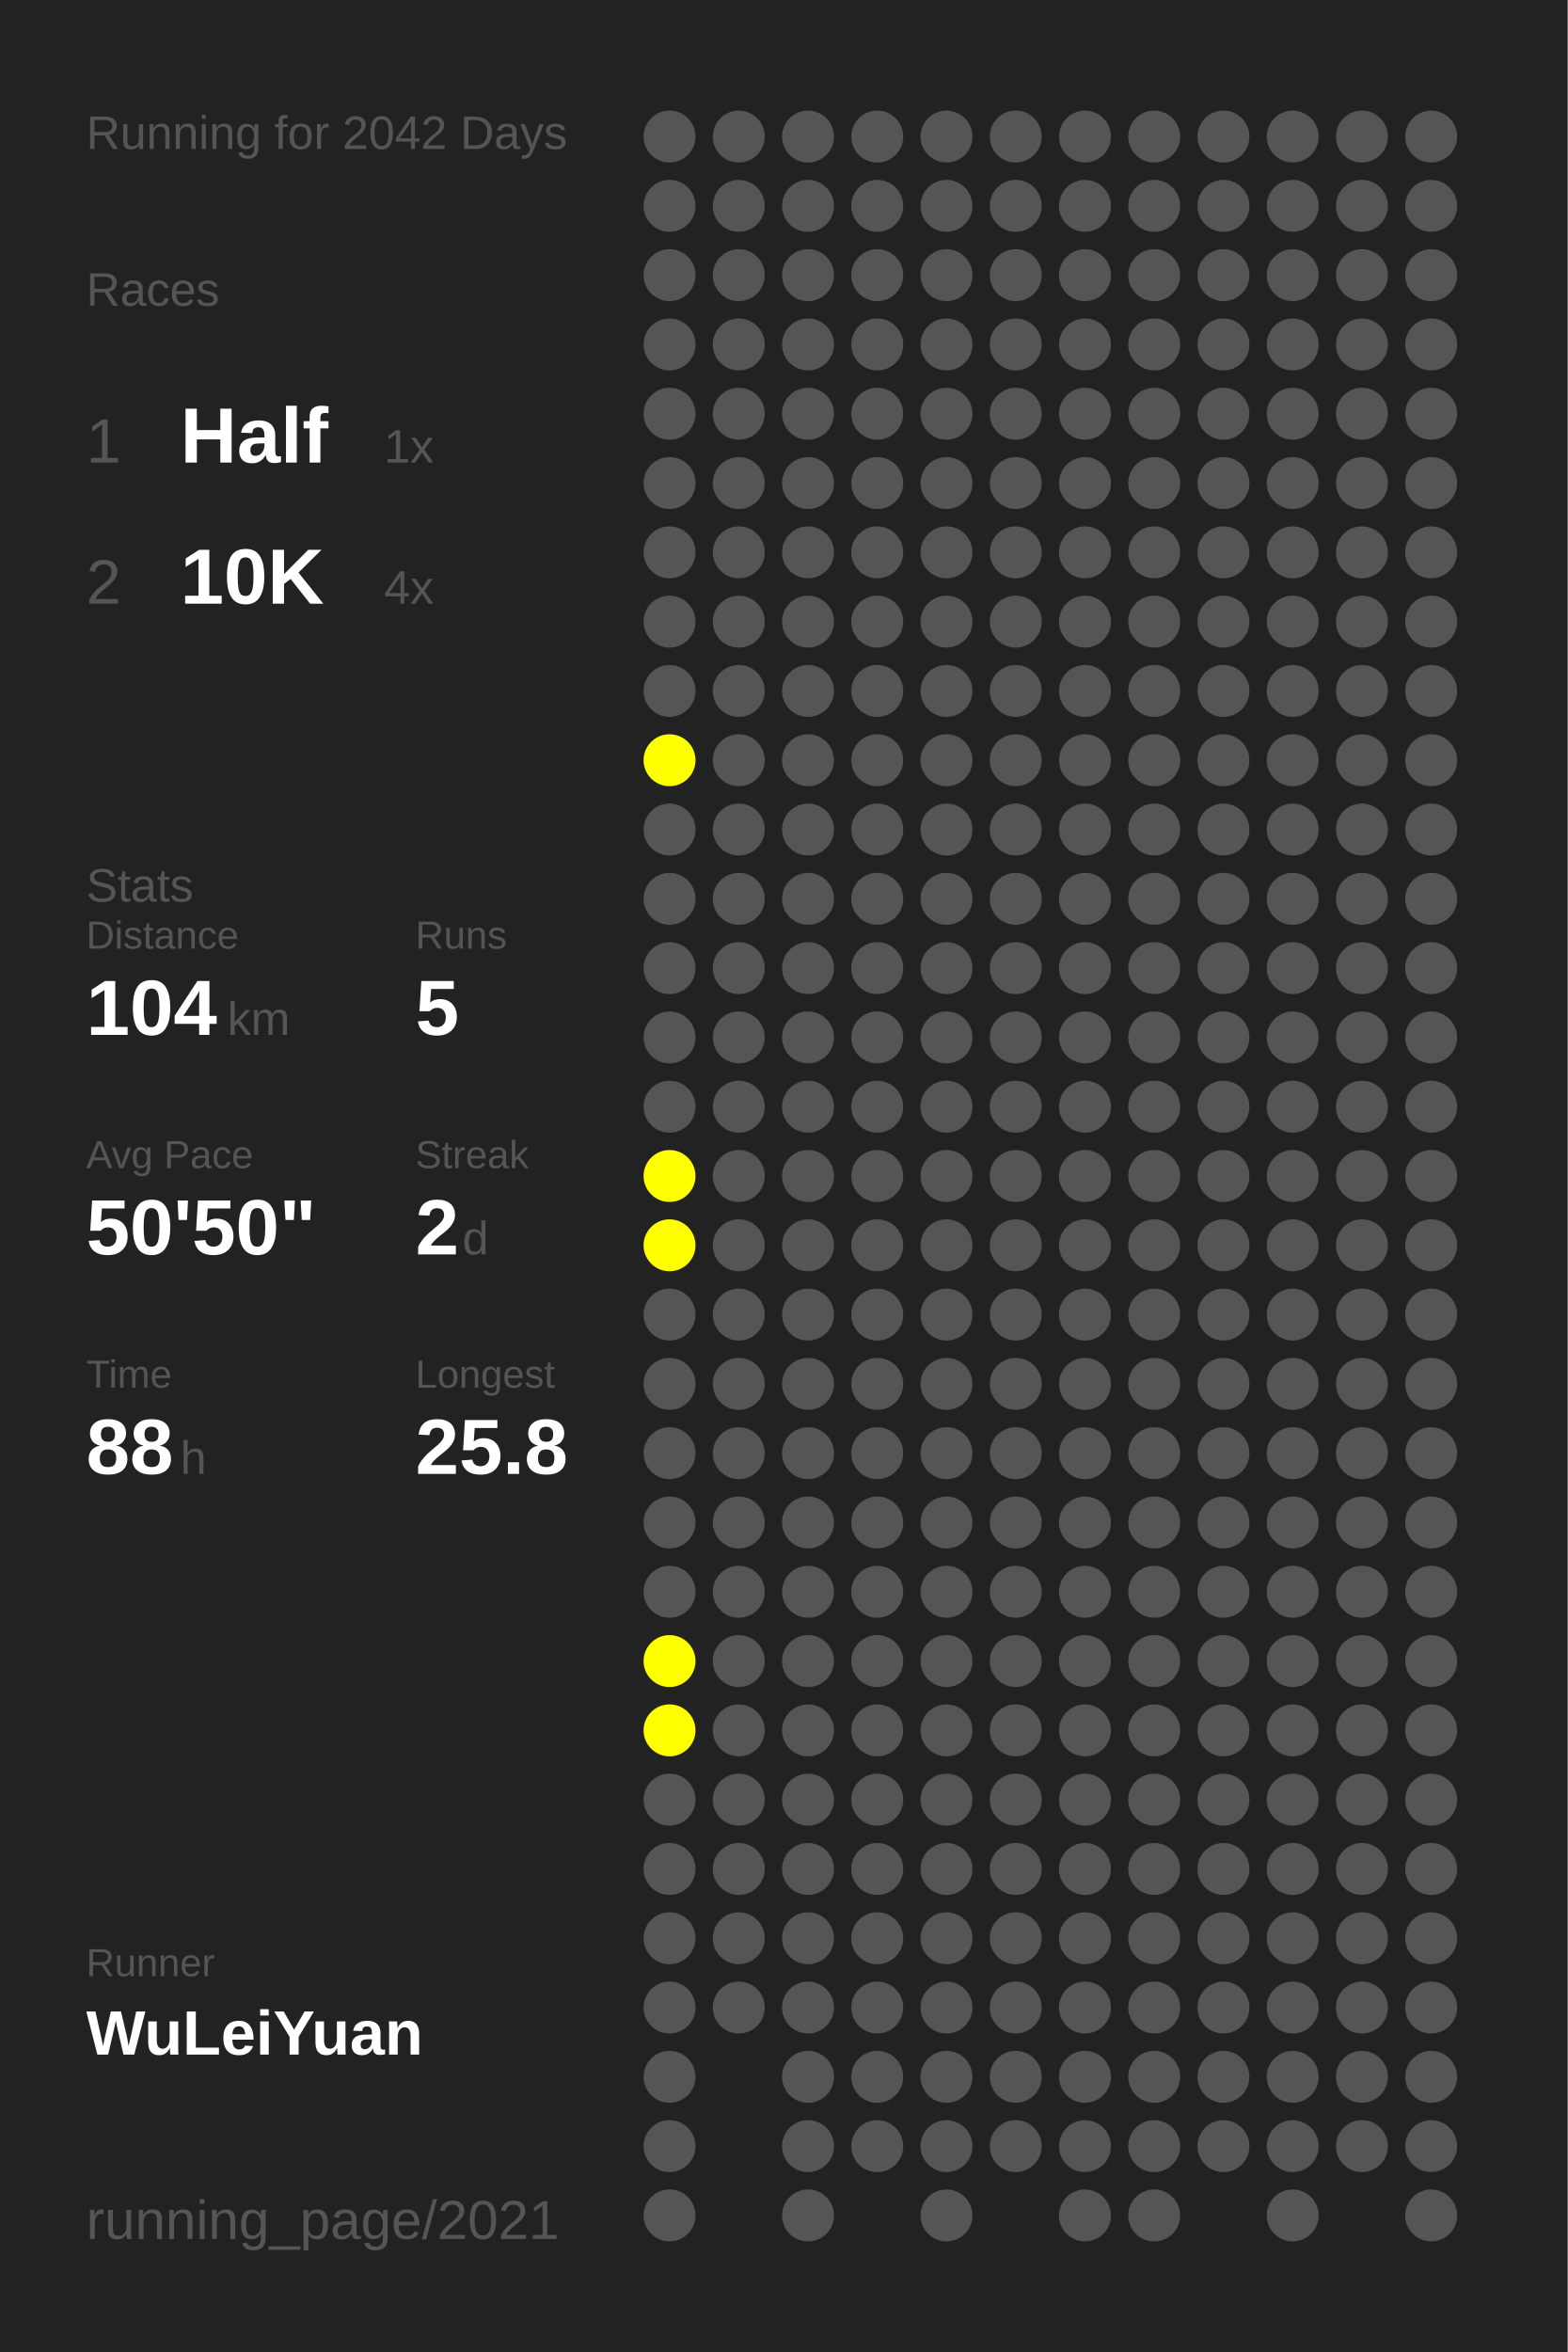
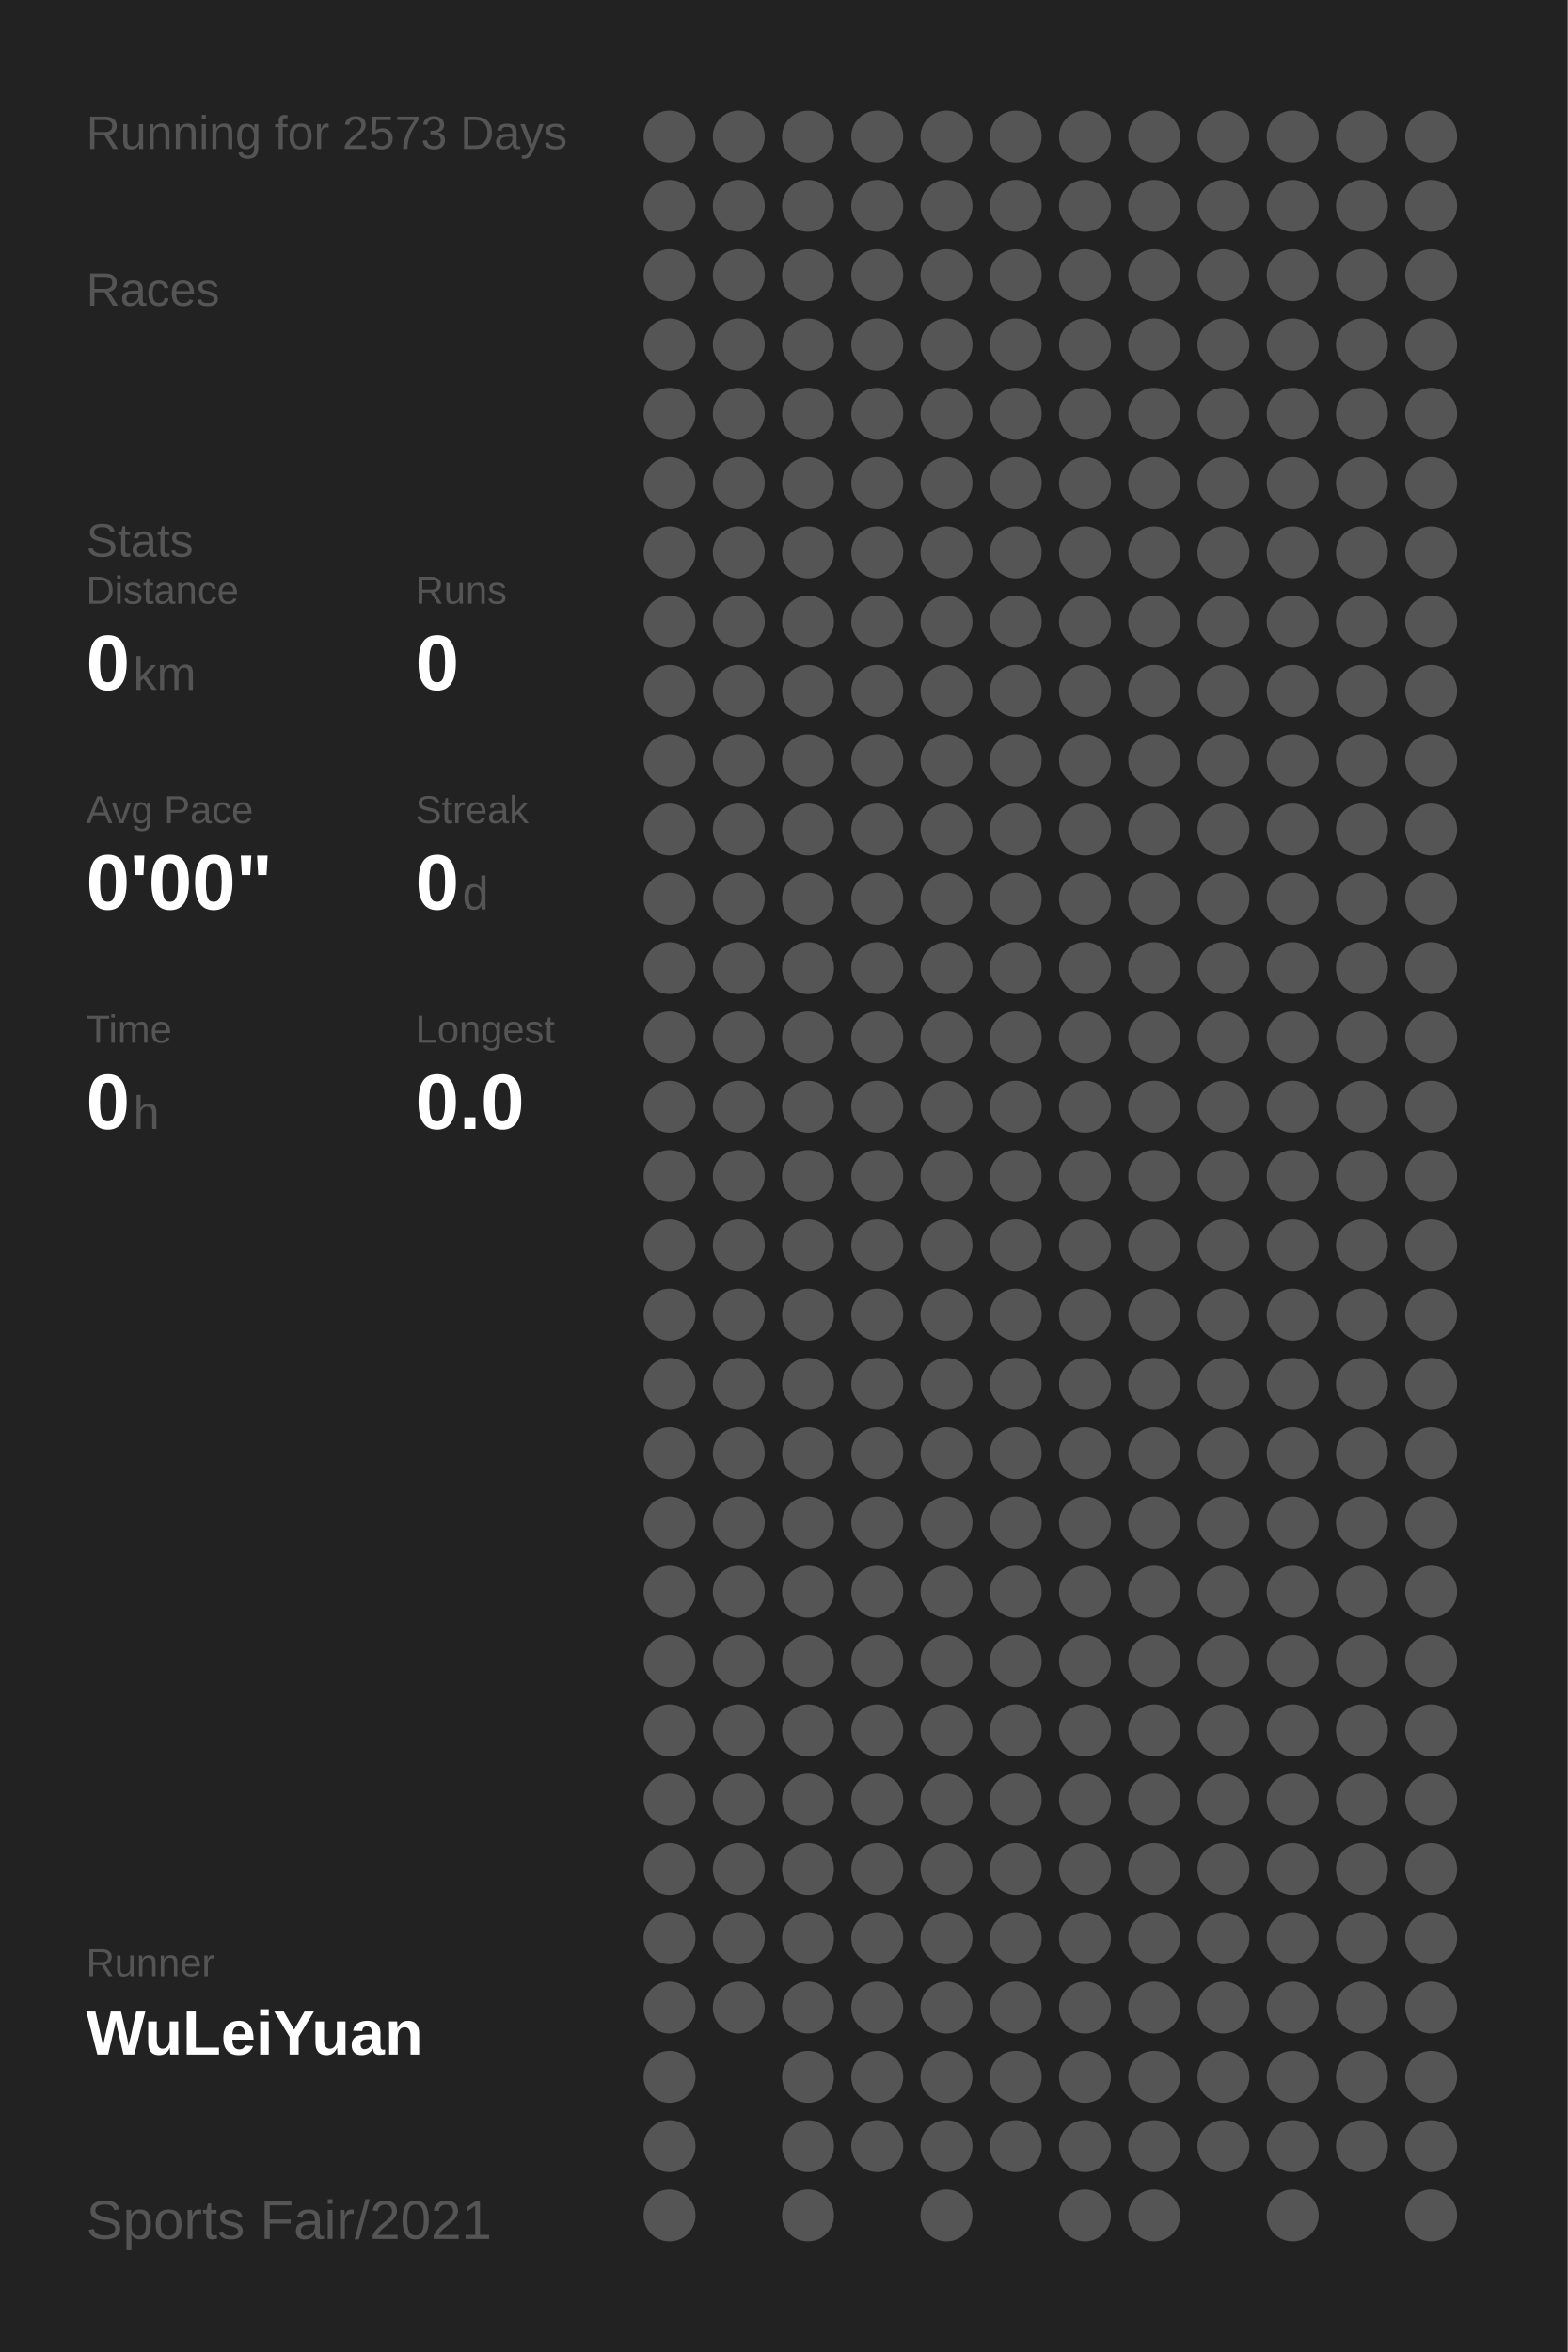
<svg xmlns="http://www.w3.org/2000/svg" baseProfile="full" height="300mm" version="1.1" viewBox="0,0,200,300" width="200mm">
  <defs />
  <rect fill="#222222" height="300" width="200" x="0" y="0" />
-   <text fill="#555555" style="font-size:6px; font-family:Arial;" x="11" y="19">Running for 2042 Days</text>
+   <text fill="#555555" style="font-size:6px; font-family:Arial;" x="11" y="19">Running for 2573 Days</text>
  <text fill="#555555" style="font-size:6px; font-family:Arial;" x="11" y="39">Races</text>
-   <text fill="#555555" style="font-size:8px; font-family:Arial;" x="11" y="59">1</text>
-   <text fill="#FFFFFF" style="font-size:10px; font-family:Arial; font-weight:bold;" x="23" y="59">Half</text>
-   <text fill="#555555" style="font-size:6px; font-family:Arial;" x="49" y="59">1x</text>
-   <text fill="#555555" style="font-size:8px; font-family:Arial;" x="11" y="77">2</text>
-   <text fill="#FFFFFF" style="font-size:10px; font-family:Arial; font-weight:bold;" x="23" y="77">10K</text>
-   <text fill="#555555" style="font-size:6px; font-family:Arial;" x="49" y="77">4x</text>
-   <text fill="#555555" style="font-size:6px; font-family:Arial;" x="11" y="115">Stats</text>
-   <text fill="#555555" style="font-size:5px; font-family:Arial;" x="11" y="121">Distance</text>
-   <text fill="#FFFFFF" style="font-size:10px; font-family:Arial; font-weight:bold;" x="11" y="132">104</text>
-   <text fill="#555555" style="font-size:6px; font-family:Arial;" x="29" y="132">km</text>
-   <text fill="#555555" style="font-size:5px; font-family:Arial;" x="53" y="121">Runs</text>
-   <text fill="#FFFFFF" style="font-size:10px; font-family:Arial; font-weight:bold;" x="53" y="132">5</text>
-   <text fill="#555555" style="font-size:5px; font-family:Arial;" x="11" y="149">Avg Pace</text>
-   <text fill="#FFFFFF" style="font-size:10px; font-family:Arial; font-weight:bold;" x="11" y="160">50'50"</text>
-   <text fill="#555555" style="font-size:5px; font-family:Arial;" x="53" y="149">Streak</text>
-   <text fill="#FFFFFF" style="font-size:10px; font-family:Arial; font-weight:bold;" x="53" y="160">2</text>
-   <text fill="#555555" style="font-size:6px; font-family:Arial;" x="59" y="160">d</text>
-   <text fill="#555555" style="font-size:5px; font-family:Arial;" x="11" y="177">Time</text>
-   <text fill="#FFFFFF" style="font-size:10px; font-family:Arial; font-weight:bold;" x="11" y="188">88</text>
-   <text fill="#555555" style="font-size:6px; font-family:Arial;" x="23" y="188">h</text>
-   <text fill="#555555" style="font-size:5px; font-family:Arial;" x="53" y="177">Longest</text>
-   <text fill="#FFFFFF" style="font-size:10px; font-family:Arial; font-weight:bold;" x="53" y="188">25.8</text>
+   <text fill="#555555" style="font-size:6px; font-family:Arial;" x="11" y="71">Stats</text>
+   <text fill="#555555" style="font-size:5px; font-family:Arial;" x="11" y="77">Distance</text>
+   <text fill="#FFFFFF" style="font-size:10px; font-family:Arial; font-weight:bold;" x="11" y="88">0</text>
+   <text fill="#555555" style="font-size:6px; font-family:Arial;" x="17" y="88">km</text>
+   <text fill="#555555" style="font-size:5px; font-family:Arial;" x="53" y="77">Runs</text>
+   <text fill="#FFFFFF" style="font-size:10px; font-family:Arial; font-weight:bold;" x="53" y="88">0</text>
+   <text fill="#555555" style="font-size:5px; font-family:Arial;" x="11" y="105">Avg Pace</text>
+   <text fill="#FFFFFF" style="font-size:10px; font-family:Arial; font-weight:bold;" x="11" y="116">0'00"</text>
+   <text fill="#555555" style="font-size:5px; font-family:Arial;" x="53" y="105">Streak</text>
+   <text fill="#FFFFFF" style="font-size:10px; font-family:Arial; font-weight:bold;" x="53" y="116">0</text>
+   <text fill="#555555" style="font-size:6px; font-family:Arial;" x="59" y="116">d</text>
+   <text fill="#555555" style="font-size:5px; font-family:Arial;" x="11" y="133">Time</text>
+   <text fill="#FFFFFF" style="font-size:10px; font-family:Arial; font-weight:bold;" x="11" y="144">0</text>
+   <text fill="#555555" style="font-size:6px; font-family:Arial;" x="17" y="144">h</text>
+   <text fill="#555555" style="font-size:5px; font-family:Arial;" x="53" y="133">Longest</text>
+   <text fill="#FFFFFF" style="font-size:10px; font-family:Arial; font-weight:bold;" x="53" y="144">0.0</text>
  <text fill="#555555" style="font-size:5px; font-family:Arial;" x="11" y="252.065">Runner</text>
  <text fill="#FFFFFF" style="font-size:8px; font-family:Arial; font-weight:bold;" x="11" y="262.065">WuLeiYuan</text>
-   <text fill="#555555" style="font-size:7px; font-family:Arial;" x="11" y="285.581">running_page/2021</text>
+   <text fill="#555555" style="font-size:7px; font-family:Arial;" x="11" y="285.581">Sports Fair/2021</text>
  <circle cx="85.417" cy="17.419" fill="#555555" r="3.312" />
  <circle cx="85.417" cy="26.258" fill="#555555" r="3.312" />
  <circle cx="85.417" cy="35.097" fill="#555555" r="3.312" />
  <circle cx="85.417" cy="43.935" fill="#555555" r="3.312" />
  <circle cx="85.417" cy="52.774" fill="#555555" r="3.312" />
  <circle cx="85.417" cy="61.613" fill="#555555" r="3.312" />
  <circle cx="85.417" cy="70.452" fill="#555555" r="3.312" />
  <circle cx="85.417" cy="79.29" fill="#555555" r="3.312" />
  <circle cx="85.417" cy="88.129" fill="#555555" r="3.312" />
-   <circle cx="85.417" cy="96.968" fill="#FFFF00" r="3.312" />
+   <circle cx="85.417" cy="96.968" fill="#555555" r="3.312" />
  <circle cx="85.417" cy="105.806" fill="#555555" r="3.312" />
  <circle cx="85.417" cy="114.645" fill="#555555" r="3.312" />
  <circle cx="85.417" cy="123.484" fill="#555555" r="3.312" />
  <circle cx="85.417" cy="132.323" fill="#555555" r="3.312" />
  <circle cx="85.417" cy="141.161" fill="#555555" r="3.312" />
-   <circle cx="85.417" cy="150" fill="#FFFF00" r="3.312" />
-   <circle cx="85.417" cy="158.839" fill="#FFFF00" r="3.312" />
+   <circle cx="85.417" cy="150" fill="#555555" r="3.312" />
+   <circle cx="85.417" cy="158.839" fill="#555555" r="3.312" />
  <circle cx="85.417" cy="167.677" fill="#555555" r="3.312" />
  <circle cx="85.417" cy="176.516" fill="#555555" r="3.312" />
  <circle cx="85.417" cy="185.355" fill="#555555" r="3.312" />
  <circle cx="85.417" cy="194.194" fill="#555555" r="3.312" />
  <circle cx="85.417" cy="203.032" fill="#555555" r="3.312" />
-   <circle cx="85.417" cy="211.871" fill="#FFFF00" r="3.312" />
-   <circle cx="85.417" cy="220.71" fill="#FFFF00" r="3.312" />
+   <circle cx="85.417" cy="211.871" fill="#555555" r="3.312" />
+   <circle cx="85.417" cy="220.71" fill="#555555" r="3.312" />
  <circle cx="85.417" cy="229.548" fill="#555555" r="3.312" />
  <circle cx="85.417" cy="238.387" fill="#555555" r="3.312" />
  <circle cx="85.417" cy="247.226" fill="#555555" r="3.312" />
  <circle cx="85.417" cy="256.065" fill="#555555" r="3.312" />
  <circle cx="85.417" cy="264.903" fill="#555555" r="3.312" />
  <circle cx="85.417" cy="273.742" fill="#555555" r="3.312" />
  <circle cx="85.417" cy="282.581" fill="#555555" r="3.312" />
  <circle cx="94.25" cy="17.419" fill="#555555" r="3.312" />
  <circle cx="94.25" cy="26.258" fill="#555555" r="3.312" />
  <circle cx="94.25" cy="35.097" fill="#555555" r="3.312" />
  <circle cx="94.25" cy="43.935" fill="#555555" r="3.312" />
  <circle cx="94.25" cy="52.774" fill="#555555" r="3.312" />
  <circle cx="94.25" cy="61.613" fill="#555555" r="3.312" />
  <circle cx="94.25" cy="70.452" fill="#555555" r="3.312" />
  <circle cx="94.25" cy="79.29" fill="#555555" r="3.312" />
  <circle cx="94.25" cy="88.129" fill="#555555" r="3.312" />
  <circle cx="94.25" cy="96.968" fill="#555555" r="3.312" />
  <circle cx="94.25" cy="105.806" fill="#555555" r="3.312" />
  <circle cx="94.25" cy="114.645" fill="#555555" r="3.312" />
  <circle cx="94.25" cy="123.484" fill="#555555" r="3.312" />
  <circle cx="94.25" cy="132.323" fill="#555555" r="3.312" />
  <circle cx="94.25" cy="141.161" fill="#555555" r="3.312" />
  <circle cx="94.25" cy="150" fill="#555555" r="3.312" />
  <circle cx="94.25" cy="158.839" fill="#555555" r="3.312" />
  <circle cx="94.25" cy="167.677" fill="#555555" r="3.312" />
  <circle cx="94.25" cy="176.516" fill="#555555" r="3.312" />
  <circle cx="94.25" cy="185.355" fill="#555555" r="3.312" />
  <circle cx="94.25" cy="194.194" fill="#555555" r="3.312" />
  <circle cx="94.25" cy="203.032" fill="#555555" r="3.312" />
  <circle cx="94.25" cy="211.871" fill="#555555" r="3.312" />
  <circle cx="94.25" cy="220.71" fill="#555555" r="3.312" />
  <circle cx="94.25" cy="229.548" fill="#555555" r="3.312" />
  <circle cx="94.25" cy="238.387" fill="#555555" r="3.312" />
  <circle cx="94.25" cy="247.226" fill="#555555" r="3.312" />
  <circle cx="94.25" cy="256.065" fill="#555555" r="3.312" />
  <circle cx="103.083" cy="17.419" fill="#555555" r="3.312" />
  <circle cx="103.083" cy="26.258" fill="#555555" r="3.312" />
  <circle cx="103.083" cy="35.097" fill="#555555" r="3.312" />
  <circle cx="103.083" cy="43.935" fill="#555555" r="3.312" />
  <circle cx="103.083" cy="52.774" fill="#555555" r="3.312" />
  <circle cx="103.083" cy="61.613" fill="#555555" r="3.312" />
  <circle cx="103.083" cy="70.452" fill="#555555" r="3.312" />
  <circle cx="103.083" cy="79.29" fill="#555555" r="3.312" />
  <circle cx="103.083" cy="88.129" fill="#555555" r="3.312" />
  <circle cx="103.083" cy="96.968" fill="#555555" r="3.312" />
  <circle cx="103.083" cy="105.806" fill="#555555" r="3.312" />
  <circle cx="103.083" cy="114.645" fill="#555555" r="3.312" />
  <circle cx="103.083" cy="123.484" fill="#555555" r="3.312" />
  <circle cx="103.083" cy="132.323" fill="#555555" r="3.312" />
  <circle cx="103.083" cy="141.161" fill="#555555" r="3.312" />
  <circle cx="103.083" cy="150" fill="#555555" r="3.312" />
  <circle cx="103.083" cy="158.839" fill="#555555" r="3.312" />
  <circle cx="103.083" cy="167.677" fill="#555555" r="3.312" />
  <circle cx="103.083" cy="176.516" fill="#555555" r="3.312" />
  <circle cx="103.083" cy="185.355" fill="#555555" r="3.312" />
  <circle cx="103.083" cy="194.194" fill="#555555" r="3.312" />
  <circle cx="103.083" cy="203.032" fill="#555555" r="3.312" />
  <circle cx="103.083" cy="211.871" fill="#555555" r="3.312" />
  <circle cx="103.083" cy="220.71" fill="#555555" r="3.312" />
  <circle cx="103.083" cy="229.548" fill="#555555" r="3.312" />
  <circle cx="103.083" cy="238.387" fill="#555555" r="3.312" />
  <circle cx="103.083" cy="247.226" fill="#555555" r="3.312" />
  <circle cx="103.083" cy="256.065" fill="#555555" r="3.312" />
  <circle cx="103.083" cy="264.903" fill="#555555" r="3.312" />
  <circle cx="103.083" cy="273.742" fill="#555555" r="3.312" />
  <circle cx="103.083" cy="282.581" fill="#555555" r="3.312" />
  <circle cx="111.917" cy="17.419" fill="#555555" r="3.312" />
  <circle cx="111.917" cy="26.258" fill="#555555" r="3.312" />
  <circle cx="111.917" cy="35.097" fill="#555555" r="3.312" />
  <circle cx="111.917" cy="43.935" fill="#555555" r="3.312" />
  <circle cx="111.917" cy="52.774" fill="#555555" r="3.312" />
  <circle cx="111.917" cy="61.613" fill="#555555" r="3.312" />
  <circle cx="111.917" cy="70.452" fill="#555555" r="3.312" />
  <circle cx="111.917" cy="79.29" fill="#555555" r="3.312" />
  <circle cx="111.917" cy="88.129" fill="#555555" r="3.312" />
  <circle cx="111.917" cy="96.968" fill="#555555" r="3.312" />
  <circle cx="111.917" cy="105.806" fill="#555555" r="3.312" />
  <circle cx="111.917" cy="114.645" fill="#555555" r="3.312" />
  <circle cx="111.917" cy="123.484" fill="#555555" r="3.312" />
  <circle cx="111.917" cy="132.323" fill="#555555" r="3.312" />
  <circle cx="111.917" cy="141.161" fill="#555555" r="3.312" />
  <circle cx="111.917" cy="150" fill="#555555" r="3.312" />
  <circle cx="111.917" cy="158.839" fill="#555555" r="3.312" />
  <circle cx="111.917" cy="167.677" fill="#555555" r="3.312" />
  <circle cx="111.917" cy="176.516" fill="#555555" r="3.312" />
  <circle cx="111.917" cy="185.355" fill="#555555" r="3.312" />
  <circle cx="111.917" cy="194.194" fill="#555555" r="3.312" />
  <circle cx="111.917" cy="203.032" fill="#555555" r="3.312" />
  <circle cx="111.917" cy="211.871" fill="#555555" r="3.312" />
  <circle cx="111.917" cy="220.71" fill="#555555" r="3.312" />
  <circle cx="111.917" cy="229.548" fill="#555555" r="3.312" />
  <circle cx="111.917" cy="238.387" fill="#555555" r="3.312" />
  <circle cx="111.917" cy="247.226" fill="#555555" r="3.312" />
  <circle cx="111.917" cy="256.065" fill="#555555" r="3.312" />
  <circle cx="111.917" cy="264.903" fill="#555555" r="3.312" />
  <circle cx="111.917" cy="273.742" fill="#555555" r="3.312" />
  <circle cx="120.75" cy="17.419" fill="#555555" r="3.312" />
  <circle cx="120.75" cy="26.258" fill="#555555" r="3.312" />
  <circle cx="120.75" cy="35.097" fill="#555555" r="3.312" />
  <circle cx="120.75" cy="43.935" fill="#555555" r="3.312" />
  <circle cx="120.75" cy="52.774" fill="#555555" r="3.312" />
  <circle cx="120.75" cy="61.613" fill="#555555" r="3.312" />
  <circle cx="120.75" cy="70.452" fill="#555555" r="3.312" />
  <circle cx="120.75" cy="79.29" fill="#555555" r="3.312" />
  <circle cx="120.75" cy="88.129" fill="#555555" r="3.312" />
  <circle cx="120.75" cy="96.968" fill="#555555" r="3.312" />
  <circle cx="120.75" cy="105.806" fill="#555555" r="3.312" />
  <circle cx="120.75" cy="114.645" fill="#555555" r="3.312" />
  <circle cx="120.75" cy="123.484" fill="#555555" r="3.312" />
  <circle cx="120.75" cy="132.323" fill="#555555" r="3.312" />
  <circle cx="120.75" cy="141.161" fill="#555555" r="3.312" />
  <circle cx="120.75" cy="150" fill="#555555" r="3.312" />
  <circle cx="120.75" cy="158.839" fill="#555555" r="3.312" />
  <circle cx="120.75" cy="167.677" fill="#555555" r="3.312" />
  <circle cx="120.75" cy="176.516" fill="#555555" r="3.312" />
  <circle cx="120.75" cy="185.355" fill="#555555" r="3.312" />
  <circle cx="120.75" cy="194.194" fill="#555555" r="3.312" />
  <circle cx="120.75" cy="203.032" fill="#555555" r="3.312" />
  <circle cx="120.75" cy="211.871" fill="#555555" r="3.312" />
  <circle cx="120.75" cy="220.71" fill="#555555" r="3.312" />
  <circle cx="120.75" cy="229.548" fill="#555555" r="3.312" />
  <circle cx="120.75" cy="238.387" fill="#555555" r="3.312" />
  <circle cx="120.75" cy="247.226" fill="#555555" r="3.312" />
  <circle cx="120.75" cy="256.065" fill="#555555" r="3.312" />
  <circle cx="120.75" cy="264.903" fill="#555555" r="3.312" />
  <circle cx="120.75" cy="273.742" fill="#555555" r="3.312" />
  <circle cx="120.75" cy="282.581" fill="#555555" r="3.312" />
  <circle cx="129.583" cy="17.419" fill="#555555" r="3.312" />
  <circle cx="129.583" cy="26.258" fill="#555555" r="3.312" />
  <circle cx="129.583" cy="35.097" fill="#555555" r="3.312" />
  <circle cx="129.583" cy="43.935" fill="#555555" r="3.312" />
  <circle cx="129.583" cy="52.774" fill="#555555" r="3.312" />
  <circle cx="129.583" cy="61.613" fill="#555555" r="3.312" />
  <circle cx="129.583" cy="70.452" fill="#555555" r="3.312" />
  <circle cx="129.583" cy="79.29" fill="#555555" r="3.312" />
  <circle cx="129.583" cy="88.129" fill="#555555" r="3.312" />
  <circle cx="129.583" cy="96.968" fill="#555555" r="3.312" />
  <circle cx="129.583" cy="105.806" fill="#555555" r="3.312" />
  <circle cx="129.583" cy="114.645" fill="#555555" r="3.312" />
  <circle cx="129.583" cy="123.484" fill="#555555" r="3.312" />
  <circle cx="129.583" cy="132.323" fill="#555555" r="3.312" />
  <circle cx="129.583" cy="141.161" fill="#555555" r="3.312" />
  <circle cx="129.583" cy="150" fill="#555555" r="3.312" />
  <circle cx="129.583" cy="158.839" fill="#555555" r="3.312" />
  <circle cx="129.583" cy="167.677" fill="#555555" r="3.312" />
  <circle cx="129.583" cy="176.516" fill="#555555" r="3.312" />
  <circle cx="129.583" cy="185.355" fill="#555555" r="3.312" />
  <circle cx="129.583" cy="194.194" fill="#555555" r="3.312" />
  <circle cx="129.583" cy="203.032" fill="#555555" r="3.312" />
  <circle cx="129.583" cy="211.871" fill="#555555" r="3.312" />
  <circle cx="129.583" cy="220.71" fill="#555555" r="3.312" />
  <circle cx="129.583" cy="229.548" fill="#555555" r="3.312" />
  <circle cx="129.583" cy="238.387" fill="#555555" r="3.312" />
  <circle cx="129.583" cy="247.226" fill="#555555" r="3.312" />
  <circle cx="129.583" cy="256.065" fill="#555555" r="3.312" />
  <circle cx="129.583" cy="264.903" fill="#555555" r="3.312" />
  <circle cx="129.583" cy="273.742" fill="#555555" r="3.312" />
  <circle cx="138.417" cy="17.419" fill="#555555" r="3.312" />
  <circle cx="138.417" cy="26.258" fill="#555555" r="3.312" />
  <circle cx="138.417" cy="35.097" fill="#555555" r="3.312" />
  <circle cx="138.417" cy="43.935" fill="#555555" r="3.312" />
  <circle cx="138.417" cy="52.774" fill="#555555" r="3.312" />
  <circle cx="138.417" cy="61.613" fill="#555555" r="3.312" />
  <circle cx="138.417" cy="70.452" fill="#555555" r="3.312" />
  <circle cx="138.417" cy="79.29" fill="#555555" r="3.312" />
  <circle cx="138.417" cy="88.129" fill="#555555" r="3.312" />
  <circle cx="138.417" cy="96.968" fill="#555555" r="3.312" />
  <circle cx="138.417" cy="105.806" fill="#555555" r="3.312" />
  <circle cx="138.417" cy="114.645" fill="#555555" r="3.312" />
  <circle cx="138.417" cy="123.484" fill="#555555" r="3.312" />
  <circle cx="138.417" cy="132.323" fill="#555555" r="3.312" />
  <circle cx="138.417" cy="141.161" fill="#555555" r="3.312" />
  <circle cx="138.417" cy="150" fill="#555555" r="3.312" />
  <circle cx="138.417" cy="158.839" fill="#555555" r="3.312" />
  <circle cx="138.417" cy="167.677" fill="#555555" r="3.312" />
  <circle cx="138.417" cy="176.516" fill="#555555" r="3.312" />
  <circle cx="138.417" cy="185.355" fill="#555555" r="3.312" />
  <circle cx="138.417" cy="194.194" fill="#555555" r="3.312" />
  <circle cx="138.417" cy="203.032" fill="#555555" r="3.312" />
  <circle cx="138.417" cy="211.871" fill="#555555" r="3.312" />
  <circle cx="138.417" cy="220.71" fill="#555555" r="3.312" />
  <circle cx="138.417" cy="229.548" fill="#555555" r="3.312" />
  <circle cx="138.417" cy="238.387" fill="#555555" r="3.312" />
  <circle cx="138.417" cy="247.226" fill="#555555" r="3.312" />
  <circle cx="138.417" cy="256.065" fill="#555555" r="3.312" />
  <circle cx="138.417" cy="264.903" fill="#555555" r="3.312" />
  <circle cx="138.417" cy="273.742" fill="#555555" r="3.312" />
  <circle cx="138.417" cy="282.581" fill="#555555" r="3.312" />
  <circle cx="147.25" cy="17.419" fill="#555555" r="3.312" />
  <circle cx="147.25" cy="26.258" fill="#555555" r="3.312" />
  <circle cx="147.25" cy="35.097" fill="#555555" r="3.312" />
  <circle cx="147.25" cy="43.935" fill="#555555" r="3.312" />
  <circle cx="147.25" cy="52.774" fill="#555555" r="3.312" />
  <circle cx="147.25" cy="61.613" fill="#555555" r="3.312" />
  <circle cx="147.25" cy="70.452" fill="#555555" r="3.312" />
  <circle cx="147.25" cy="79.29" fill="#555555" r="3.312" />
  <circle cx="147.25" cy="88.129" fill="#555555" r="3.312" />
  <circle cx="147.25" cy="96.968" fill="#555555" r="3.312" />
  <circle cx="147.25" cy="105.806" fill="#555555" r="3.312" />
  <circle cx="147.25" cy="114.645" fill="#555555" r="3.312" />
  <circle cx="147.25" cy="123.484" fill="#555555" r="3.312" />
  <circle cx="147.25" cy="132.323" fill="#555555" r="3.312" />
  <circle cx="147.25" cy="141.161" fill="#555555" r="3.312" />
  <circle cx="147.25" cy="150" fill="#555555" r="3.312" />
  <circle cx="147.25" cy="158.839" fill="#555555" r="3.312" />
  <circle cx="147.25" cy="167.677" fill="#555555" r="3.312" />
  <circle cx="147.25" cy="176.516" fill="#555555" r="3.312" />
  <circle cx="147.25" cy="185.355" fill="#555555" r="3.312" />
  <circle cx="147.25" cy="194.194" fill="#555555" r="3.312" />
  <circle cx="147.25" cy="203.032" fill="#555555" r="3.312" />
  <circle cx="147.25" cy="211.871" fill="#555555" r="3.312" />
  <circle cx="147.25" cy="220.71" fill="#555555" r="3.312" />
  <circle cx="147.25" cy="229.548" fill="#555555" r="3.312" />
  <circle cx="147.25" cy="238.387" fill="#555555" r="3.312" />
  <circle cx="147.25" cy="247.226" fill="#555555" r="3.312" />
  <circle cx="147.25" cy="256.065" fill="#555555" r="3.312" />
  <circle cx="147.25" cy="264.903" fill="#555555" r="3.312" />
  <circle cx="147.25" cy="273.742" fill="#555555" r="3.312" />
  <circle cx="147.25" cy="282.581" fill="#555555" r="3.312" />
  <circle cx="156.083" cy="17.419" fill="#555555" r="3.312" />
  <circle cx="156.083" cy="26.258" fill="#555555" r="3.312" />
  <circle cx="156.083" cy="35.097" fill="#555555" r="3.312" />
  <circle cx="156.083" cy="43.935" fill="#555555" r="3.312" />
  <circle cx="156.083" cy="52.774" fill="#555555" r="3.312" />
  <circle cx="156.083" cy="61.613" fill="#555555" r="3.312" />
  <circle cx="156.083" cy="70.452" fill="#555555" r="3.312" />
  <circle cx="156.083" cy="79.29" fill="#555555" r="3.312" />
  <circle cx="156.083" cy="88.129" fill="#555555" r="3.312" />
  <circle cx="156.083" cy="96.968" fill="#555555" r="3.312" />
  <circle cx="156.083" cy="105.806" fill="#555555" r="3.312" />
  <circle cx="156.083" cy="114.645" fill="#555555" r="3.312" />
  <circle cx="156.083" cy="123.484" fill="#555555" r="3.312" />
  <circle cx="156.083" cy="132.323" fill="#555555" r="3.312" />
  <circle cx="156.083" cy="141.161" fill="#555555" r="3.312" />
  <circle cx="156.083" cy="150" fill="#555555" r="3.312" />
  <circle cx="156.083" cy="158.839" fill="#555555" r="3.312" />
  <circle cx="156.083" cy="167.677" fill="#555555" r="3.312" />
  <circle cx="156.083" cy="176.516" fill="#555555" r="3.312" />
  <circle cx="156.083" cy="185.355" fill="#555555" r="3.312" />
  <circle cx="156.083" cy="194.194" fill="#555555" r="3.312" />
  <circle cx="156.083" cy="203.032" fill="#555555" r="3.312" />
  <circle cx="156.083" cy="211.871" fill="#555555" r="3.312" />
  <circle cx="156.083" cy="220.71" fill="#555555" r="3.312" />
  <circle cx="156.083" cy="229.548" fill="#555555" r="3.312" />
  <circle cx="156.083" cy="238.387" fill="#555555" r="3.312" />
  <circle cx="156.083" cy="247.226" fill="#555555" r="3.312" />
  <circle cx="156.083" cy="256.065" fill="#555555" r="3.312" />
  <circle cx="156.083" cy="264.903" fill="#555555" r="3.312" />
  <circle cx="156.083" cy="273.742" fill="#555555" r="3.312" />
  <circle cx="164.917" cy="17.419" fill="#555555" r="3.312" />
  <circle cx="164.917" cy="26.258" fill="#555555" r="3.312" />
  <circle cx="164.917" cy="35.097" fill="#555555" r="3.312" />
  <circle cx="164.917" cy="43.935" fill="#555555" r="3.312" />
  <circle cx="164.917" cy="52.774" fill="#555555" r="3.312" />
  <circle cx="164.917" cy="61.613" fill="#555555" r="3.312" />
  <circle cx="164.917" cy="70.452" fill="#555555" r="3.312" />
  <circle cx="164.917" cy="79.29" fill="#555555" r="3.312" />
  <circle cx="164.917" cy="88.129" fill="#555555" r="3.312" />
  <circle cx="164.917" cy="96.968" fill="#555555" r="3.312" />
  <circle cx="164.917" cy="105.806" fill="#555555" r="3.312" />
  <circle cx="164.917" cy="114.645" fill="#555555" r="3.312" />
  <circle cx="164.917" cy="123.484" fill="#555555" r="3.312" />
  <circle cx="164.917" cy="132.323" fill="#555555" r="3.312" />
  <circle cx="164.917" cy="141.161" fill="#555555" r="3.312" />
  <circle cx="164.917" cy="150" fill="#555555" r="3.312" />
  <circle cx="164.917" cy="158.839" fill="#555555" r="3.312" />
  <circle cx="164.917" cy="167.677" fill="#555555" r="3.312" />
  <circle cx="164.917" cy="176.516" fill="#555555" r="3.312" />
  <circle cx="164.917" cy="185.355" fill="#555555" r="3.312" />
  <circle cx="164.917" cy="194.194" fill="#555555" r="3.312" />
  <circle cx="164.917" cy="203.032" fill="#555555" r="3.312" />
  <circle cx="164.917" cy="211.871" fill="#555555" r="3.312" />
  <circle cx="164.917" cy="220.71" fill="#555555" r="3.312" />
  <circle cx="164.917" cy="229.548" fill="#555555" r="3.312" />
  <circle cx="164.917" cy="238.387" fill="#555555" r="3.312" />
  <circle cx="164.917" cy="247.226" fill="#555555" r="3.312" />
  <circle cx="164.917" cy="256.065" fill="#555555" r="3.312" />
  <circle cx="164.917" cy="264.903" fill="#555555" r="3.312" />
  <circle cx="164.917" cy="273.742" fill="#555555" r="3.312" />
  <circle cx="164.917" cy="282.581" fill="#555555" r="3.312" />
  <circle cx="173.75" cy="17.419" fill="#555555" r="3.312" />
  <circle cx="173.75" cy="26.258" fill="#555555" r="3.312" />
  <circle cx="173.75" cy="35.097" fill="#555555" r="3.312" />
  <circle cx="173.75" cy="43.935" fill="#555555" r="3.312" />
  <circle cx="173.75" cy="52.774" fill="#555555" r="3.312" />
  <circle cx="173.75" cy="61.613" fill="#555555" r="3.312" />
  <circle cx="173.75" cy="70.452" fill="#555555" r="3.312" />
  <circle cx="173.75" cy="79.29" fill="#555555" r="3.312" />
  <circle cx="173.75" cy="88.129" fill="#555555" r="3.312" />
  <circle cx="173.75" cy="96.968" fill="#555555" r="3.312" />
  <circle cx="173.75" cy="105.806" fill="#555555" r="3.312" />
  <circle cx="173.75" cy="114.645" fill="#555555" r="3.312" />
  <circle cx="173.75" cy="123.484" fill="#555555" r="3.312" />
  <circle cx="173.75" cy="132.323" fill="#555555" r="3.312" />
  <circle cx="173.75" cy="141.161" fill="#555555" r="3.312" />
  <circle cx="173.75" cy="150" fill="#555555" r="3.312" />
  <circle cx="173.75" cy="158.839" fill="#555555" r="3.312" />
  <circle cx="173.75" cy="167.677" fill="#555555" r="3.312" />
  <circle cx="173.75" cy="176.516" fill="#555555" r="3.312" />
  <circle cx="173.75" cy="185.355" fill="#555555" r="3.312" />
  <circle cx="173.75" cy="194.194" fill="#555555" r="3.312" />
  <circle cx="173.75" cy="203.032" fill="#555555" r="3.312" />
  <circle cx="173.75" cy="211.871" fill="#555555" r="3.312" />
  <circle cx="173.75" cy="220.71" fill="#555555" r="3.312" />
  <circle cx="173.75" cy="229.548" fill="#555555" r="3.312" />
  <circle cx="173.75" cy="238.387" fill="#555555" r="3.312" />
  <circle cx="173.75" cy="247.226" fill="#555555" r="3.312" />
  <circle cx="173.75" cy="256.065" fill="#555555" r="3.312" />
  <circle cx="173.75" cy="264.903" fill="#555555" r="3.312" />
  <circle cx="173.75" cy="273.742" fill="#555555" r="3.312" />
  <circle cx="182.583" cy="17.419" fill="#555555" r="3.312" />
  <circle cx="182.583" cy="26.258" fill="#555555" r="3.312" />
  <circle cx="182.583" cy="35.097" fill="#555555" r="3.312" />
  <circle cx="182.583" cy="43.935" fill="#555555" r="3.312" />
  <circle cx="182.583" cy="52.774" fill="#555555" r="3.312" />
  <circle cx="182.583" cy="61.613" fill="#555555" r="3.312" />
  <circle cx="182.583" cy="70.452" fill="#555555" r="3.312" />
  <circle cx="182.583" cy="79.29" fill="#555555" r="3.312" />
  <circle cx="182.583" cy="88.129" fill="#555555" r="3.312" />
  <circle cx="182.583" cy="96.968" fill="#555555" r="3.312" />
  <circle cx="182.583" cy="105.806" fill="#555555" r="3.312" />
  <circle cx="182.583" cy="114.645" fill="#555555" r="3.312" />
  <circle cx="182.583" cy="123.484" fill="#555555" r="3.312" />
  <circle cx="182.583" cy="132.323" fill="#555555" r="3.312" />
  <circle cx="182.583" cy="141.161" fill="#555555" r="3.312" />
  <circle cx="182.583" cy="150" fill="#555555" r="3.312" />
  <circle cx="182.583" cy="158.839" fill="#555555" r="3.312" />
  <circle cx="182.583" cy="167.677" fill="#555555" r="3.312" />
  <circle cx="182.583" cy="176.516" fill="#555555" r="3.312" />
  <circle cx="182.583" cy="185.355" fill="#555555" r="3.312" />
  <circle cx="182.583" cy="194.194" fill="#555555" r="3.312" />
  <circle cx="182.583" cy="203.032" fill="#555555" r="3.312" />
  <circle cx="182.583" cy="211.871" fill="#555555" r="3.312" />
  <circle cx="182.583" cy="220.71" fill="#555555" r="3.312" />
  <circle cx="182.583" cy="229.548" fill="#555555" r="3.312" />
  <circle cx="182.583" cy="238.387" fill="#555555" r="3.312" />
  <circle cx="182.583" cy="247.226" fill="#555555" r="3.312" />
  <circle cx="182.583" cy="256.065" fill="#555555" r="3.312" />
  <circle cx="182.583" cy="264.903" fill="#555555" r="3.312" />
  <circle cx="182.583" cy="273.742" fill="#555555" r="3.312" />
  <circle cx="182.583" cy="282.581" fill="#555555" r="3.312" />
</svg>
